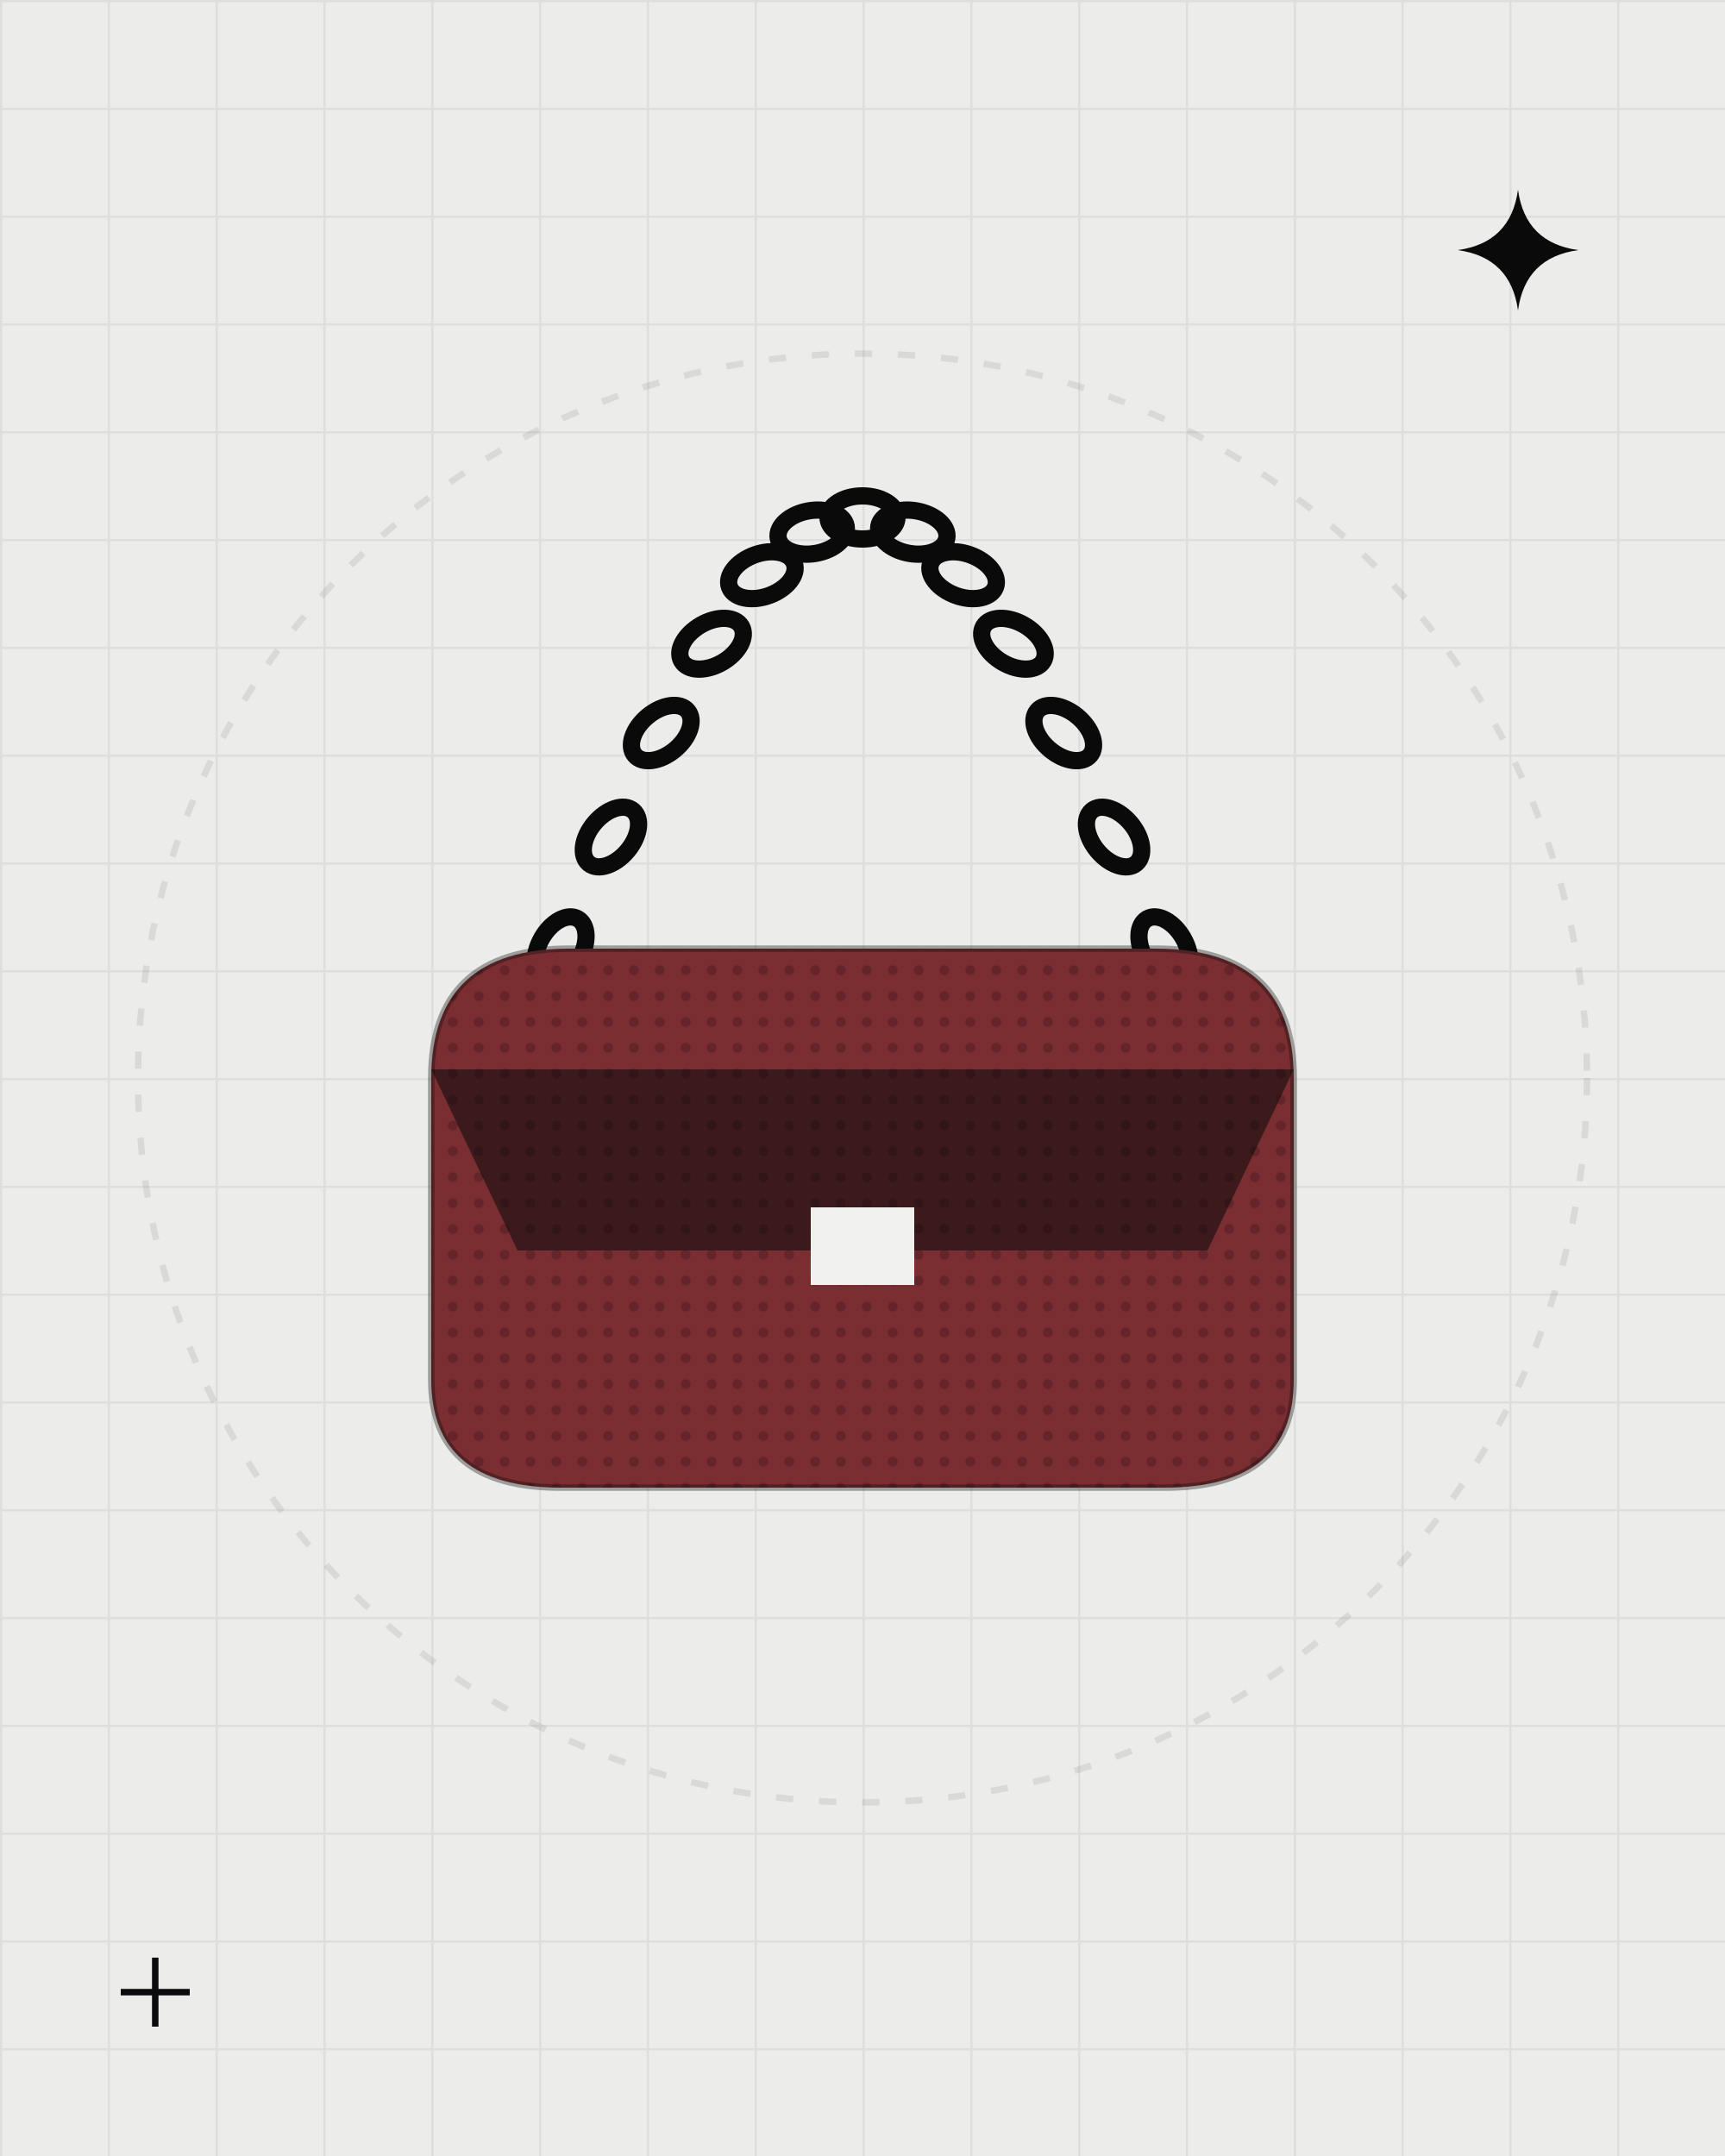
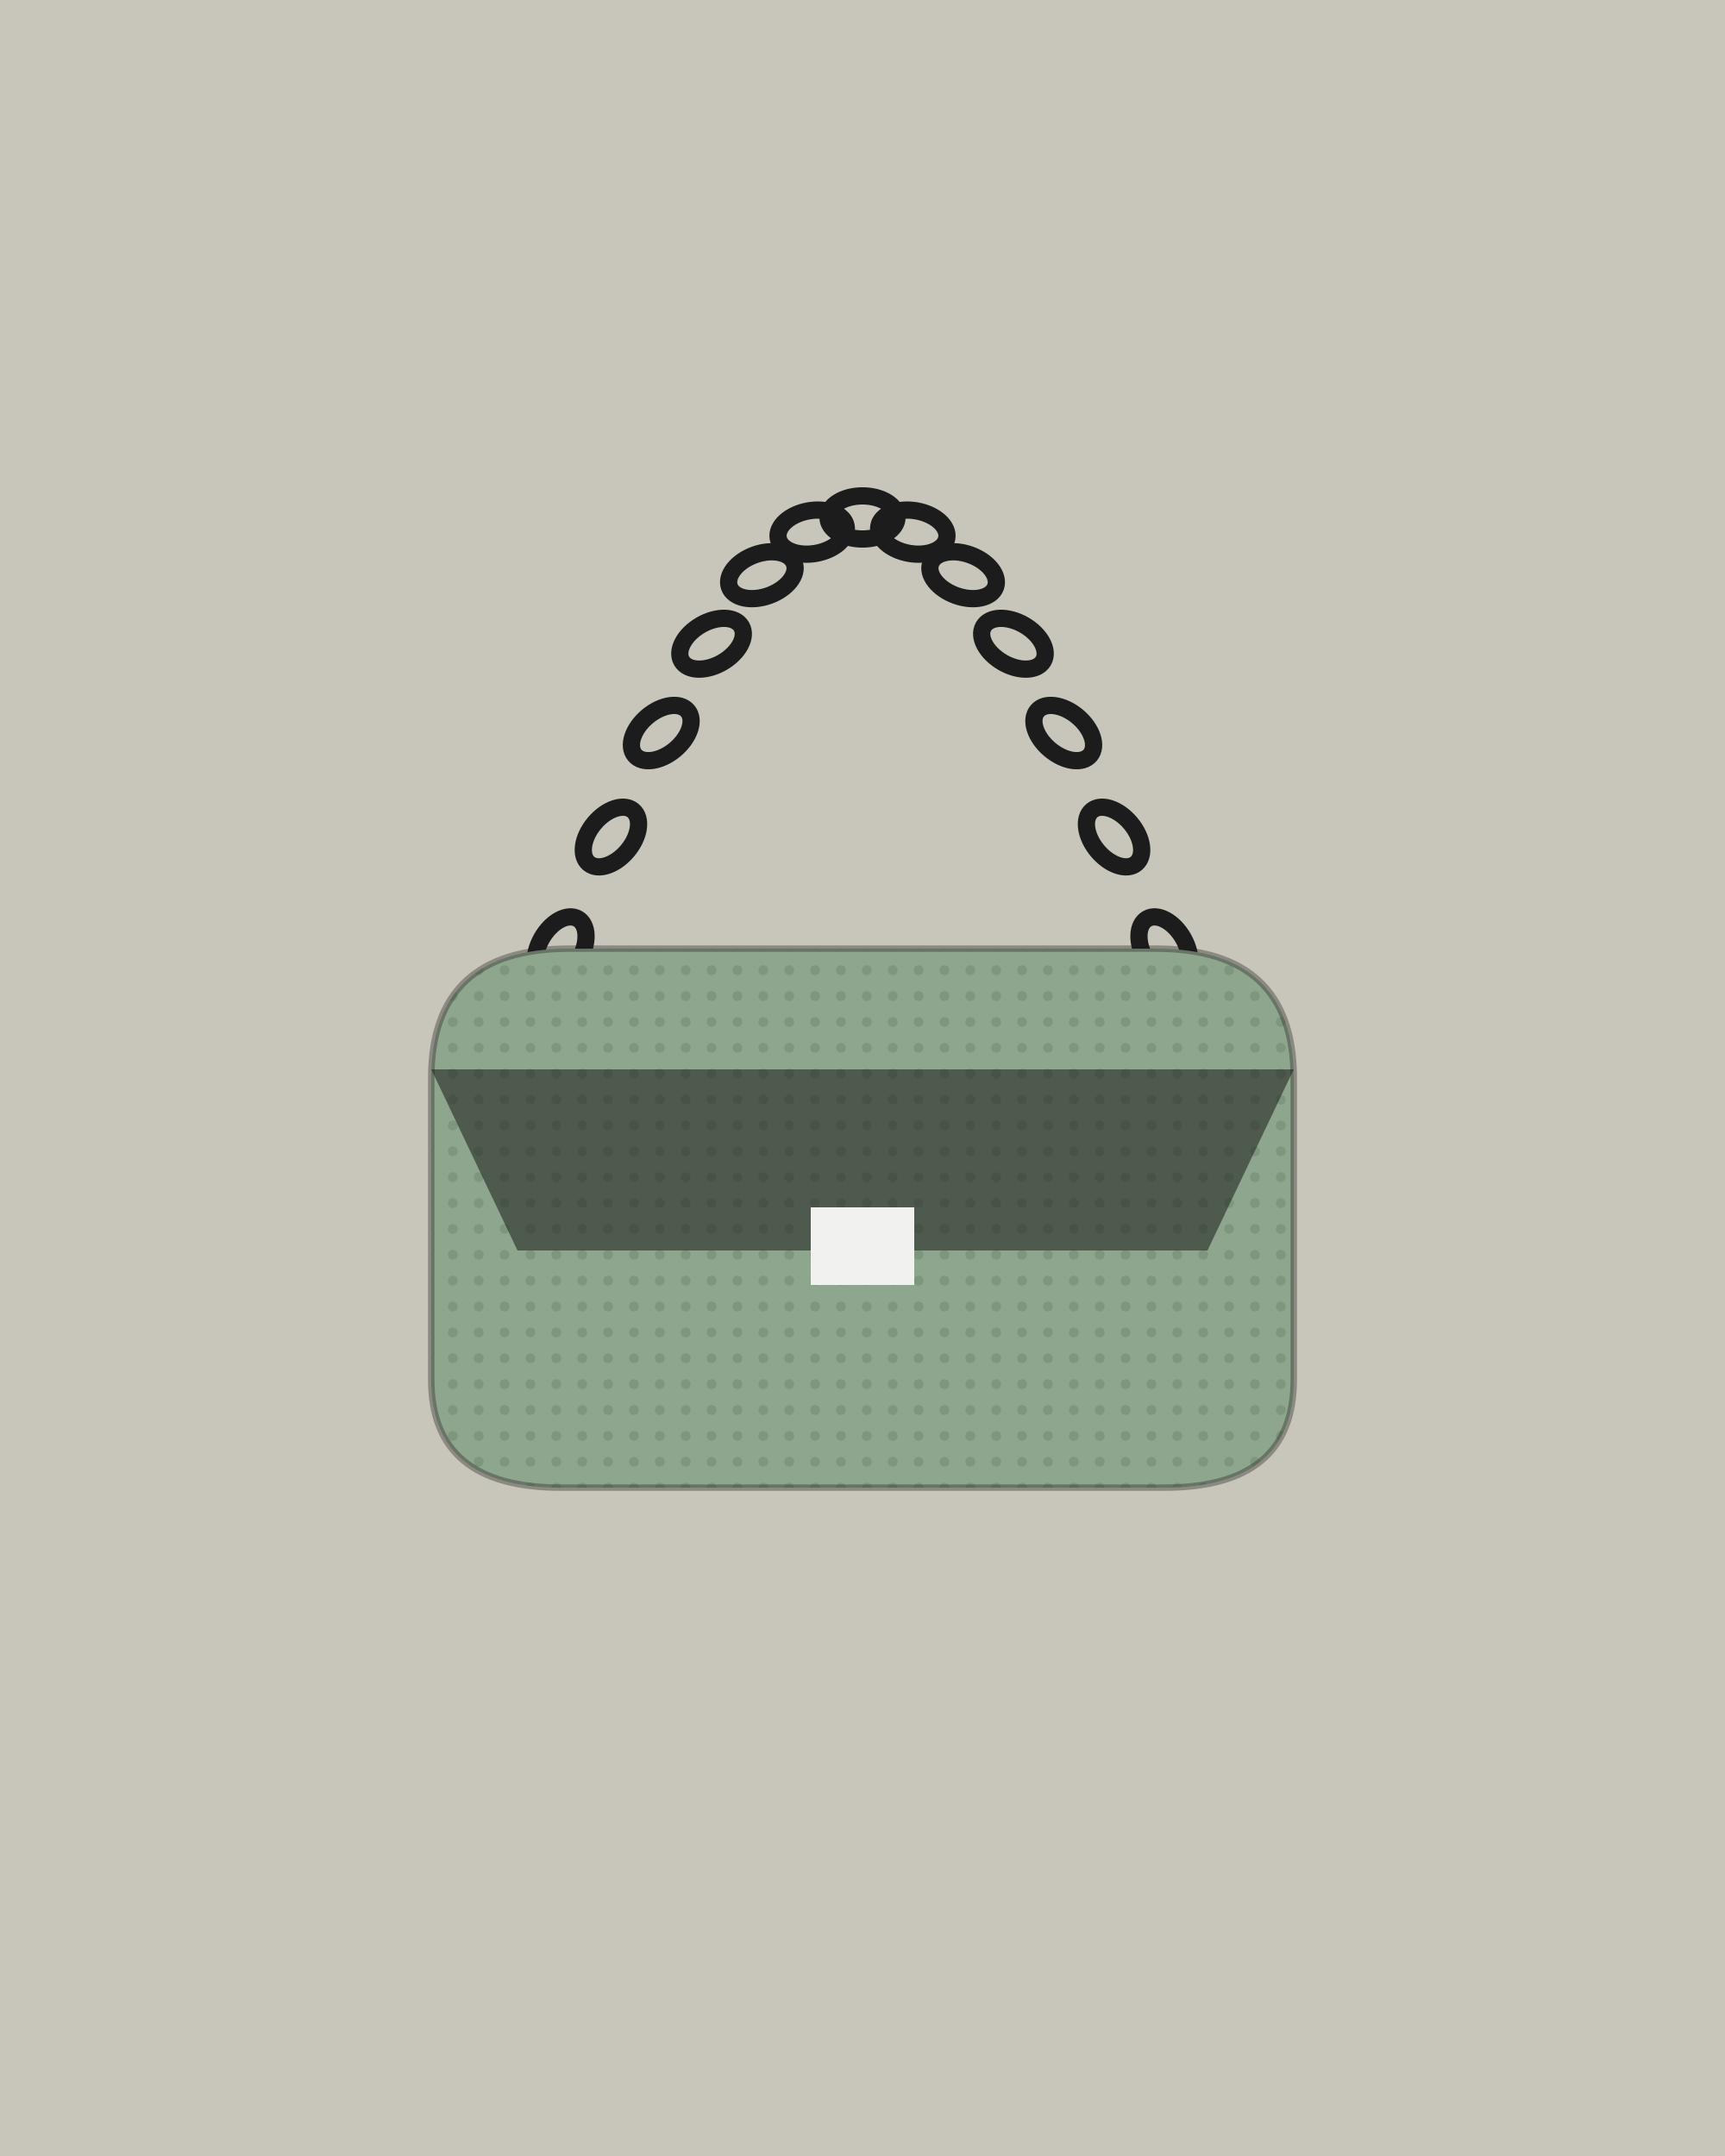
<svg xmlns="http://www.w3.org/2000/svg" viewBox="0 0 400 500" width="400" height="500">
  <defs>
    <pattern id="c" width="6" height="6" patternUnits="userSpaceOnUse">
-       <rect width="6" height="6" fill="#7a2e31" />
-       <circle cx="3" cy="3" r="1.15" fill="#64242a" />
-     </pattern>
-     <pattern id="grid" width="25" height="25" patternUnits="userSpaceOnUse">
-       <path d="M25 0H0V25" fill="none" stroke="#0b0b0e" stroke-opacity=".06" />
+       <rect width="6" height="6" fill="#8fa68e" />
+       <circle cx="3" cy="3" r="1.15" fill="#7f967e" />
    </pattern>
    <pattern id="mesh" width="10" height="10" patternUnits="userSpaceOnUse">
-       <path d="M0 5L5 0L10 5L5 10Z" fill="none" stroke="#7a2e31" stroke-opacity=".85" stroke-width="1.3" />
+       <path d="M0 5L5 0L10 5L5 10Z" fill="none" stroke="#8fa68e" stroke-opacity=".85" stroke-width="1.3" />
    </pattern>
  </defs>
-   <rect width="400" height="500" fill="#ececea" />
-   <rect width="400" height="500" fill="url(#grid)" />
-   <circle cx="200" cy="250" r="168" fill="none" stroke="#0b0b0e" stroke-opacity=".08" stroke-width="1.5" stroke-dasharray="4 6" />
-   <ellipse cx="130" cy="220" rx="8" ry="5" fill="none" stroke="#0a0a0a" stroke-width="4" transform="rotate(-60 130 220)" />
-   <ellipse cx="141.667" cy="194.118" rx="8" ry="5" fill="none" stroke="#0a0a0a" stroke-width="4" transform="rotate(-50 141.6667 194.1181)" />
-   <ellipse cx="153.333" cy="170" rx="8" ry="5" fill="none" stroke="#0a0a0a" stroke-width="4" transform="rotate(-40 153.3333 170)" />
-   <ellipse cx="165" cy="149.289" rx="8" ry="5" fill="none" stroke="#0a0a0a" stroke-width="4" transform="rotate(-30 165 149.2893)" />
-   <ellipse cx="176.667" cy="133.397" rx="8" ry="5" fill="none" stroke="#0a0a0a" stroke-width="4" transform="rotate(-20 176.6667 133.3975)" />
-   <ellipse cx="188.333" cy="123.407" rx="8" ry="5" fill="none" stroke="#0a0a0a" stroke-width="4" transform="rotate(-10 188.3333 123.4074)" />
-   <ellipse cx="200" cy="120" rx="8" ry="5" fill="none" stroke="#0a0a0a" stroke-width="4" transform="rotate(0 200 120)" />
-   <ellipse cx="211.667" cy="123.407" rx="8" ry="5" fill="none" stroke="#0a0a0a" stroke-width="4" transform="rotate(10 211.6667 123.4074)" />
-   <ellipse cx="223.333" cy="133.397" rx="8" ry="5" fill="none" stroke="#0a0a0a" stroke-width="4" transform="rotate(20 223.3333 133.3975)" />
-   <ellipse cx="235" cy="149.289" rx="8" ry="5" fill="none" stroke="#0a0a0a" stroke-width="4" transform="rotate(30 235 149.2893)" />
-   <ellipse cx="246.667" cy="170" rx="8" ry="5" fill="none" stroke="#0a0a0a" stroke-width="4" transform="rotate(40 246.6667 170)" />
-   <ellipse cx="258.333" cy="194.118" rx="8" ry="5" fill="none" stroke="#0a0a0a" stroke-width="4" transform="rotate(50 258.3333 194.1181)" />
-   <ellipse cx="270" cy="220" rx="8" ry="5" fill="none" stroke="#0a0a0a" stroke-width="4" transform="rotate(60 270 220)" />
-   <path d="M100 250Q100 220 132 220L268 220Q300 220 300 250L300 320Q300 345 270 345L130 345Q100 345 100 320Z" fill="url(#c)" stroke="#0a0a0a" stroke-opacity=".35" stroke-width="1.5" />
-   <path d="M100 248L300 248L280 290L120 290Z" fill="#0a0a0a" opacity=".55" />
-   <rect x="188" y="280" width="24" height="18" fill="#f0f0ee" />
-   <path d="M352 44Q353.68 56.32 366 58Q353.68 59.68 352 72Q350.32 59.68 338 58Q350.32 56.32 352 44Z" fill="#0a0a0a" />
-   <path d="M28 462h16M36 454v16" stroke="#0b0b0e" stroke-width="1.5" />
+   <rect width="400" height="500" fill="#c8c5ba" />
+   <ellipse cx="130" cy="220" rx="8" ry="5" fill="none" stroke="#1c1c1c" stroke-width="4" transform="rotate(-60 130 220)" />
+   <ellipse cx="141.667" cy="194.118" rx="8" ry="5" fill="none" stroke="#1c1c1c" stroke-width="4" transform="rotate(-50 141.6667 194.1181)" />
+   <ellipse cx="153.333" cy="170" rx="8" ry="5" fill="none" stroke="#1c1c1c" stroke-width="4" transform="rotate(-40 153.3333 170)" />
+   <ellipse cx="165" cy="149.289" rx="8" ry="5" fill="none" stroke="#1c1c1c" stroke-width="4" transform="rotate(-30 165 149.2893)" />
+   <ellipse cx="176.667" cy="133.397" rx="8" ry="5" fill="none" stroke="#1c1c1c" stroke-width="4" transform="rotate(-20 176.6667 133.3975)" />
+   <ellipse cx="188.333" cy="123.407" rx="8" ry="5" fill="none" stroke="#1c1c1c" stroke-width="4" transform="rotate(-10 188.3333 123.4074)" />
+   <ellipse cx="200" cy="120" rx="8" ry="5" fill="none" stroke="#1c1c1c" stroke-width="4" transform="rotate(0 200 120)" />
+   <ellipse cx="211.667" cy="123.407" rx="8" ry="5" fill="none" stroke="#1c1c1c" stroke-width="4" transform="rotate(10 211.6667 123.4074)" />
+   <ellipse cx="223.333" cy="133.397" rx="8" ry="5" fill="none" stroke="#1c1c1c" stroke-width="4" transform="rotate(20 223.3333 133.3975)" />
+   <ellipse cx="235" cy="149.289" rx="8" ry="5" fill="none" stroke="#1c1c1c" stroke-width="4" transform="rotate(30 235 149.2893)" />
+   <ellipse cx="246.667" cy="170" rx="8" ry="5" fill="none" stroke="#1c1c1c" stroke-width="4" transform="rotate(40 246.6667 170)" />
+   <ellipse cx="258.333" cy="194.118" rx="8" ry="5" fill="none" stroke="#1c1c1c" stroke-width="4" transform="rotate(50 258.3333 194.1181)" />
+   <ellipse cx="270" cy="220" rx="8" ry="5" fill="none" stroke="#1c1c1c" stroke-width="4" transform="rotate(60 270 220)" />
+   <path d="M100 250Q100 220 132 220L268 220Q300 220 300 250L300 320Q300 345 270 345L130 345Q100 345 100 320Z" fill="url(#c)" stroke="#1c1c1c" stroke-opacity=".35" stroke-width="1.5" />
+   <path d="M100 248L300 248L280 290L120 290Z" fill="#1c1c1c" opacity=".55" />
+   <rect x="188" y="280" width="24" height="18" fill="#f1f1ef" />
</svg>
